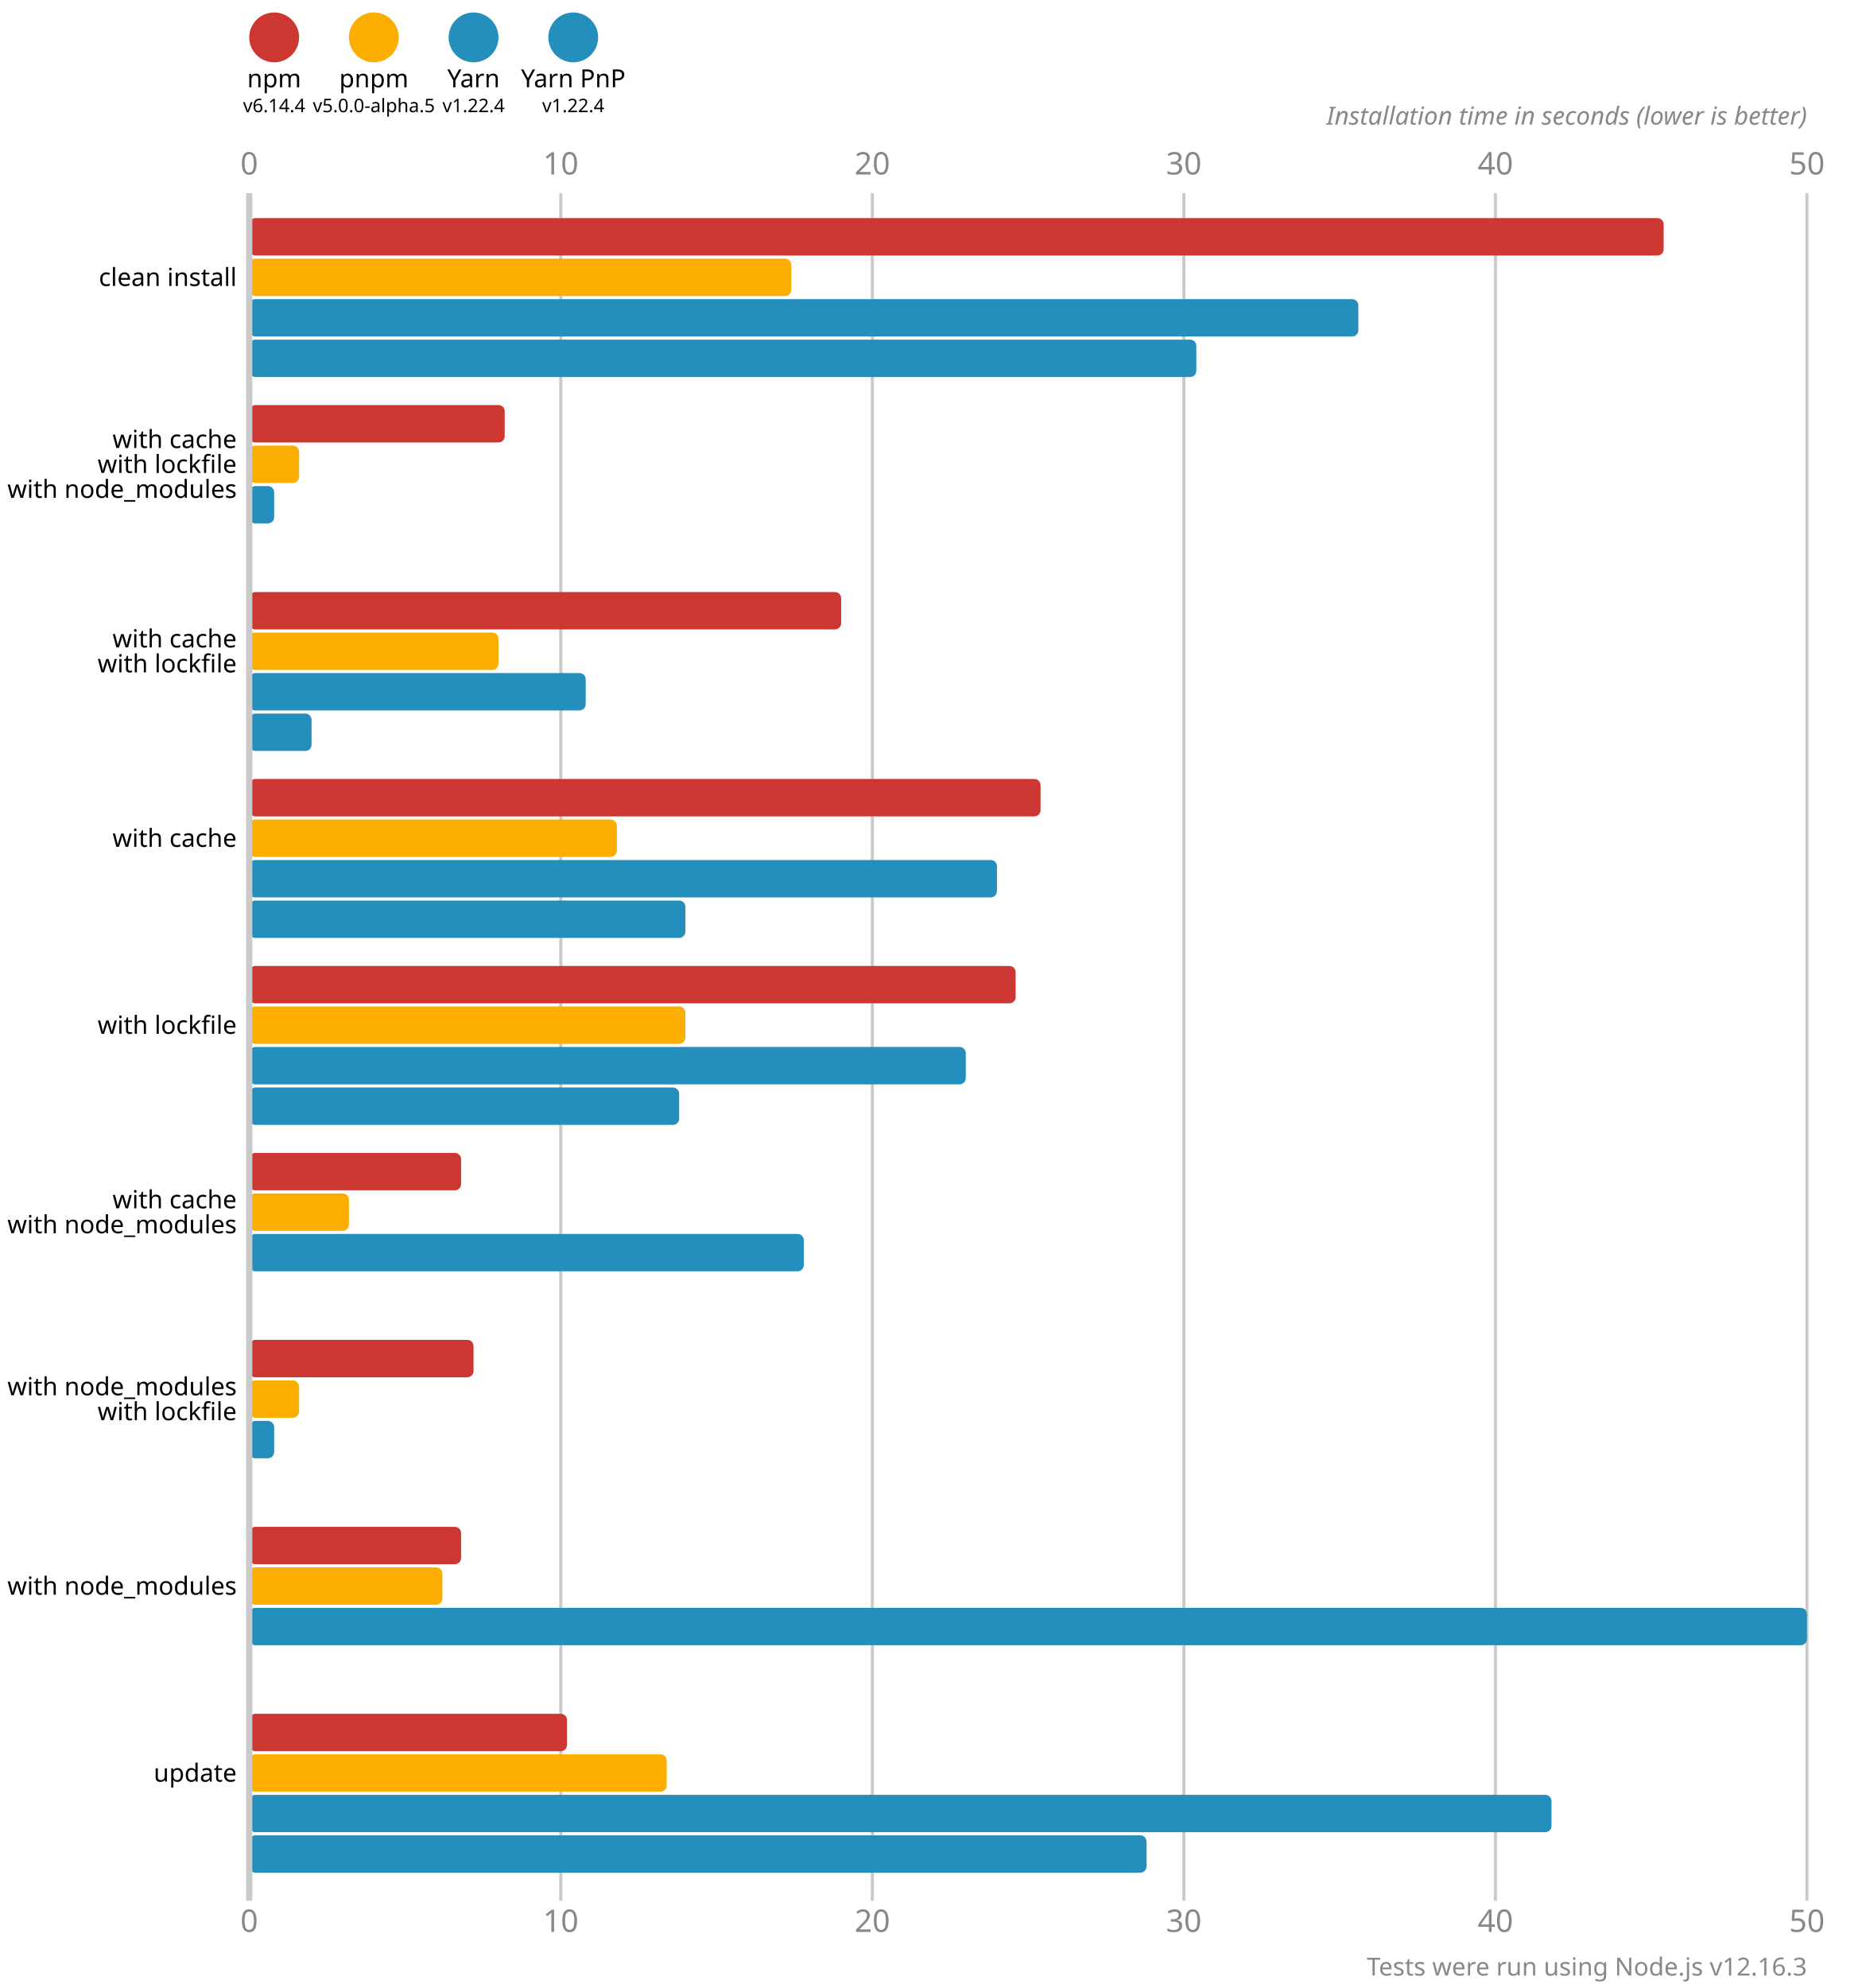
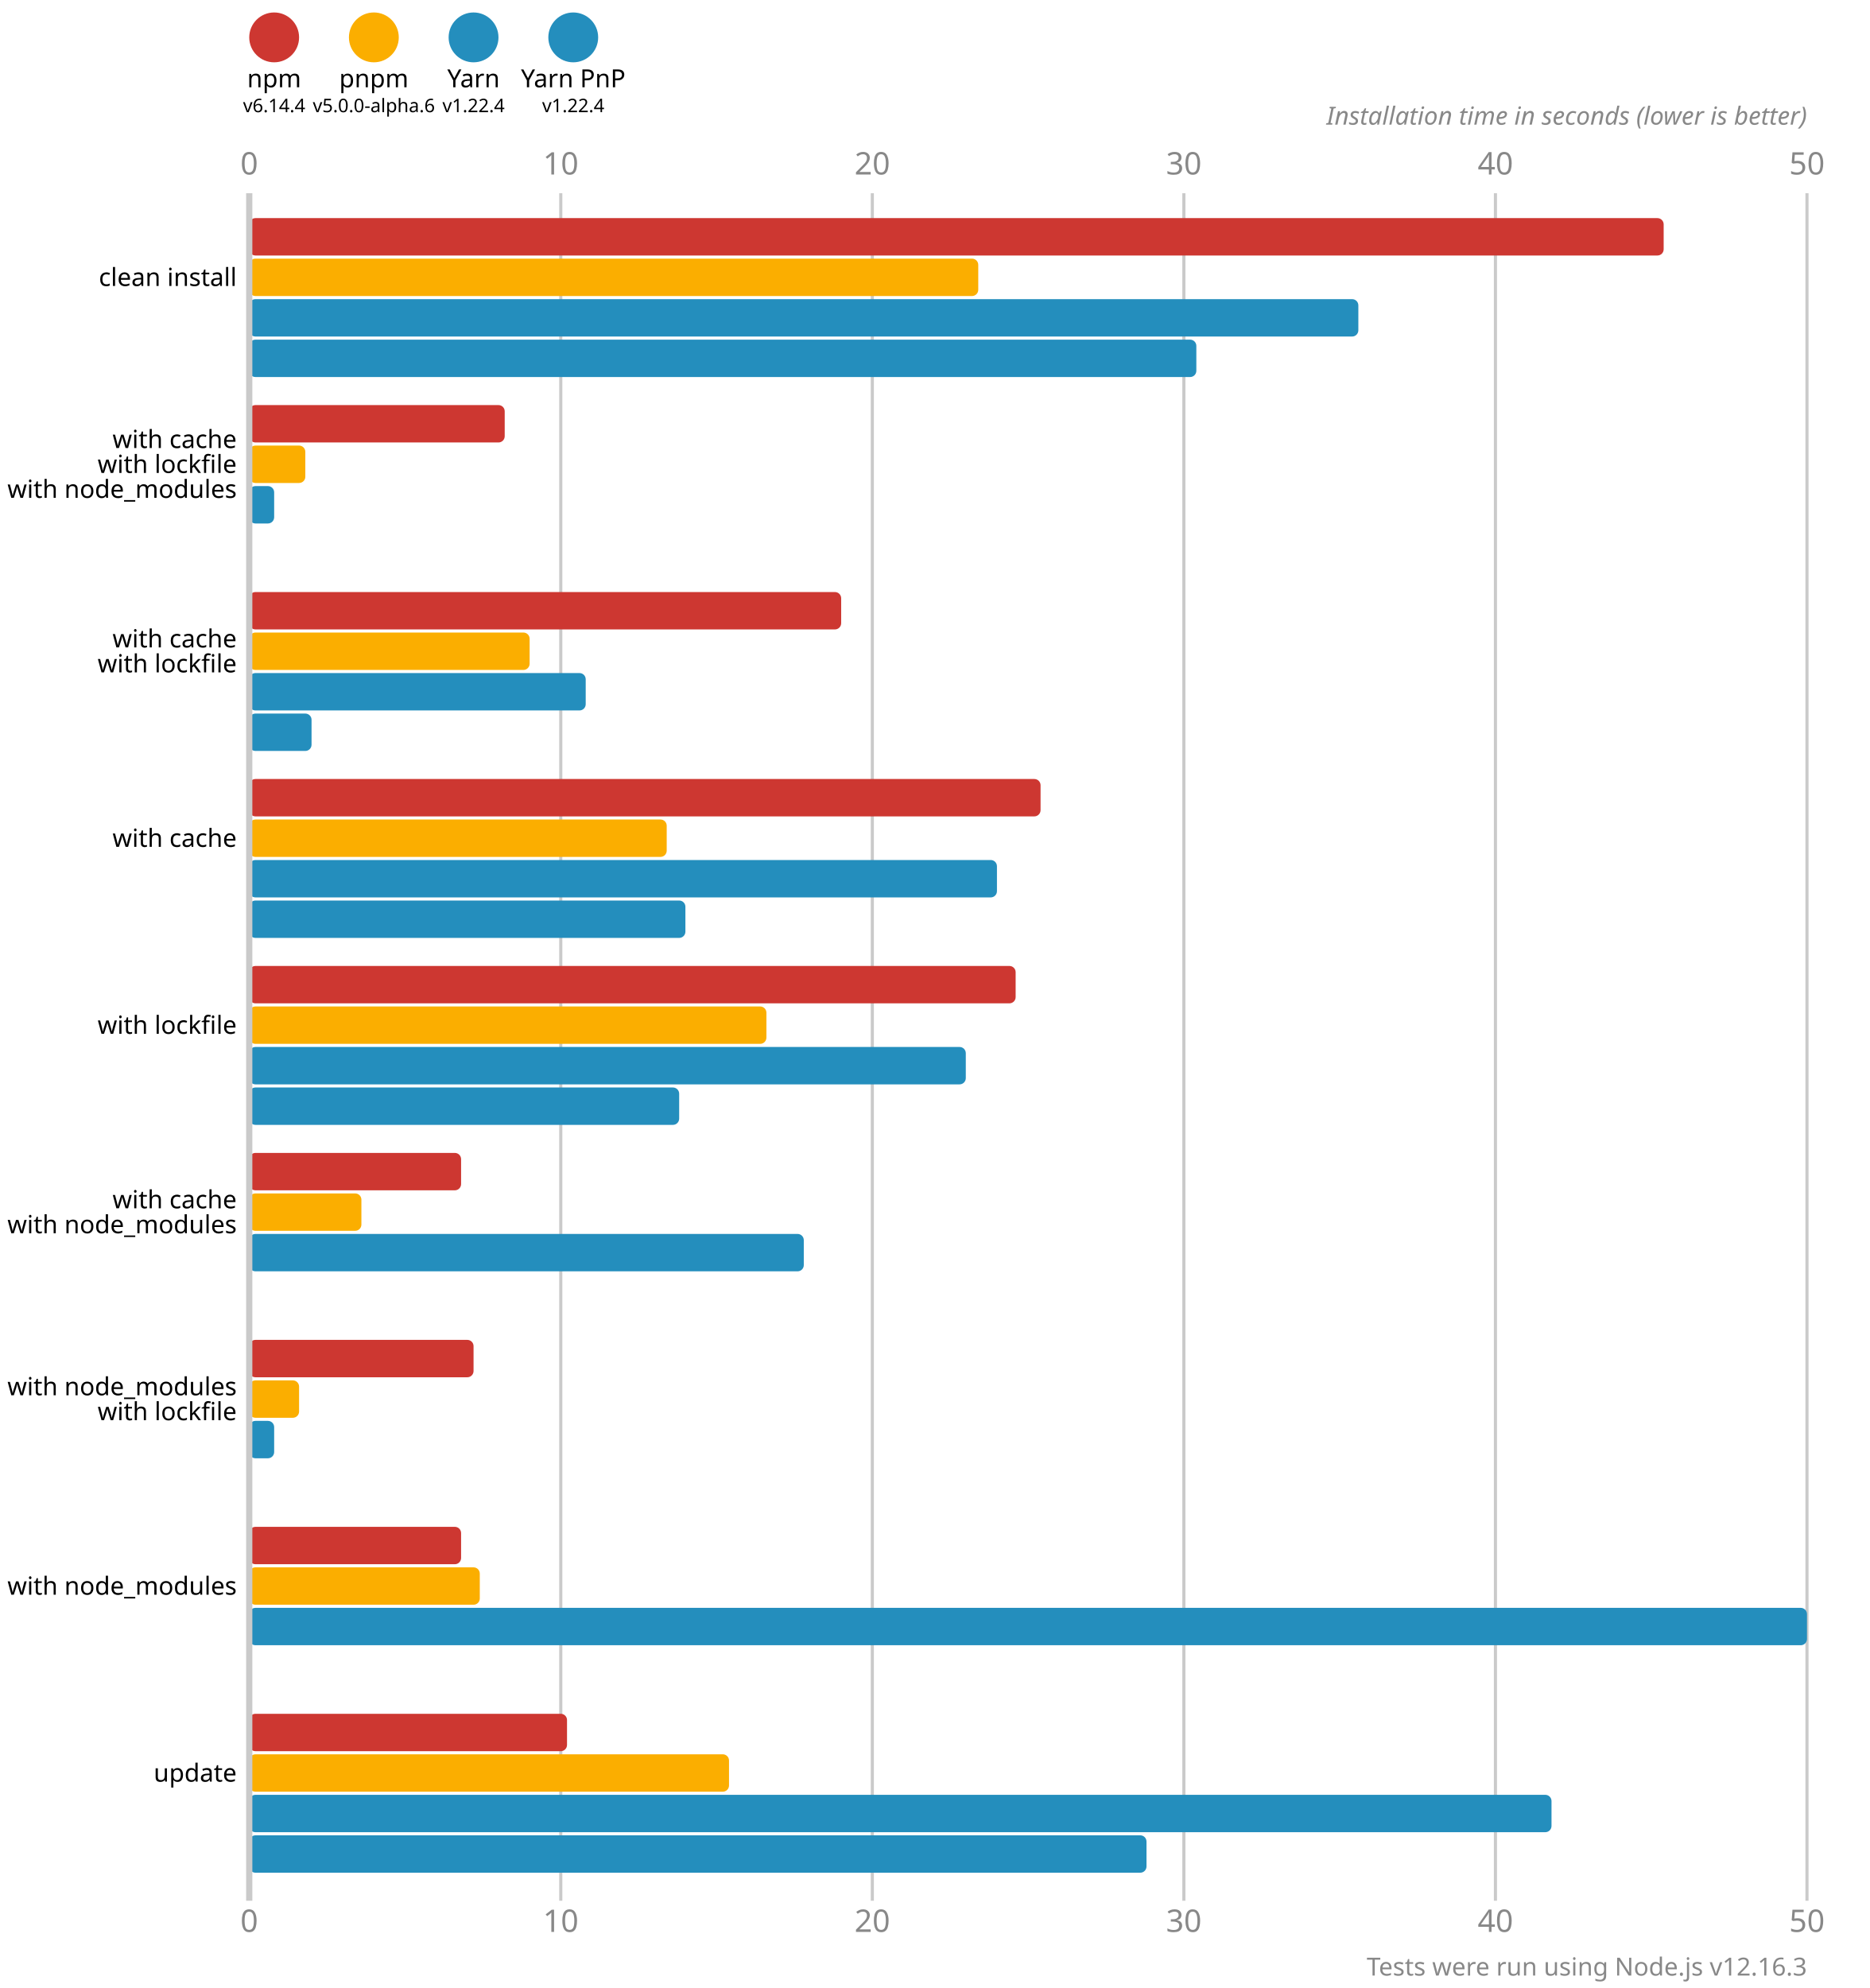
<svg xmlns="http://www.w3.org/2000/svg" version="1.1" viewBox="0 0 300 319">
  <style>
    .font { font-family: sans-serif; }
    .s3 { font-size: 3px; }
    .s4 { font-size: 4px; }
    .s5 { font-size: 5px; }
    .line { stroke: #cacaca; }
    .width { stroke-width: 0.5; }
    .text { fill: #888; }
  </style>
  <circle cx="44" cy="6" r="4" fill="#cd3731" />
  <text x="44" y="14" class="font s4" text-anchor="middle">npm</text>
  <text x="44" y="18" class="font s3" text-anchor="middle">v6.14.4</text>
  <circle cx="60" cy="6" r="4" fill="#fbae00" />
  <text x="60" y="14" class="font s4" text-anchor="middle">pnpm</text>
-   <text x="60" y="18" class="font s3" text-anchor="middle">v5.0.0-alpha.5</text>
+   <text x="60" y="18" class="font s3" text-anchor="middle">v5.0.0-alpha.6</text>
  <circle cx="76" cy="6" r="4" fill="#248ebd" />
  <text x="76" y="14" class="font s4" text-anchor="middle">Yarn</text>
  <text x="76" y="18" class="font s3" text-anchor="middle">v1.22.4</text>
  <circle cx="92" cy="6" r="4" fill="#248ebd" />
  <text x="92" y="14" class="font s4" text-anchor="middle">Yarn PnP</text>
  <text x="92" y="18" class="font s3" text-anchor="middle">v1.22.4</text>
  <text x="40" y="28" class="font s5 text" text-anchor="middle">0</text>
  <text x="40" y="310" class="font s5 text" text-anchor="middle">0</text>
  <line x1="90" y1="31" x2="90" y2="305" class="line width" />
  <text x="90" y="28" class="font s5 text" text-anchor="middle">10</text>
  <text x="90" y="310" class="font s5 text" text-anchor="middle">10</text>
  <line x1="140" y1="31" x2="140" y2="305" class="line width" />
  <text x="140" y="28" class="font s5 text" text-anchor="middle">20</text>
  <text x="140" y="310" class="font s5 text" text-anchor="middle">20</text>
  <line x1="190" y1="31" x2="190" y2="305" class="line width" />
  <text x="190" y="28" class="font s5 text" text-anchor="middle">30</text>
  <text x="190" y="310" class="font s5 text" text-anchor="middle">30</text>
  <line x1="240" y1="31" x2="240" y2="305" class="line width" />
  <text x="240" y="28" class="font s5 text" text-anchor="middle">40</text>
  <text x="240" y="310" class="font s5 text" text-anchor="middle">40</text>
  <line x1="290" y1="31" x2="290" y2="305" class="line width" />
  <text x="290" y="28" class="font s5 text" text-anchor="middle">50</text>
  <text x="290" y="310" class="font s5 text" text-anchor="middle">50</text>
  <text x="290" y="20" class="font s4 text" font-style="italic" text-anchor="end">Installation time in seconds (lower is better)</text>
  <rect x="40" y="35" width="227" height="6" fill="#cd3731" rx="1" ry="1" />
-   <rect x="40" y="41.5" width="87" height="6" fill="#fbae00" rx="1" ry="1" />
+   <rect x="40" y="41.5" width="117" height="6" fill="#fbae00" rx="1" ry="1" />
  <rect x="40" y="48" width="178" height="6" fill="#248ebd" rx="1" ry="1" />
  <rect x="40" y="54.5" width="152" height="6" fill="#248ebd" rx="1" ry="1" />
  <rect x="40" y="65" width="41" height="6" fill="#cd3731" rx="1" ry="1" />
-   <rect x="40" y="71.5" width="8" height="6" fill="#fbae00" rx="1" ry="1" />
+   <rect x="40" y="71.5" width="9" height="6" fill="#fbae00" rx="1" ry="1" />
  <rect x="40" y="78" width="4" height="6" fill="#248ebd" rx="1" ry="1" />
  <rect x="40" y="84.5" width="0" height="6" fill="#248ebd" rx="1" ry="1" />
  <rect x="40" y="95" width="95" height="6" fill="#cd3731" rx="1" ry="1" />
-   <rect x="40" y="101.5" width="40" height="6" fill="#fbae00" rx="1" ry="1" />
+   <rect x="40" y="101.5" width="45" height="6" fill="#fbae00" rx="1" ry="1" />
  <rect x="40" y="108" width="54" height="6" fill="#248ebd" rx="1" ry="1" />
  <rect x="40" y="114.5" width="10" height="6" fill="#248ebd" rx="1" ry="1" />
  <rect x="40" y="125" width="127" height="6" fill="#cd3731" rx="1" ry="1" />
-   <rect x="40" y="131.5" width="59" height="6" fill="#fbae00" rx="1" ry="1" />
+   <rect x="40" y="131.5" width="67" height="6" fill="#fbae00" rx="1" ry="1" />
  <rect x="40" y="138" width="120" height="6" fill="#248ebd" rx="1" ry="1" />
  <rect x="40" y="144.5" width="70" height="6" fill="#248ebd" rx="1" ry="1" />
  <rect x="40" y="155" width="123" height="6" fill="#cd3731" rx="1" ry="1" />
-   <rect x="40" y="161.5" width="70" height="6" fill="#fbae00" rx="1" ry="1" />
+   <rect x="40" y="161.5" width="83" height="6" fill="#fbae00" rx="1" ry="1" />
  <rect x="40" y="168" width="115" height="6" fill="#248ebd" rx="1" ry="1" />
  <rect x="40" y="174.5" width="69" height="6" fill="#248ebd" rx="1" ry="1" />
  <rect x="40" y="185" width="34" height="6" fill="#cd3731" rx="1" ry="1" />
-   <rect x="40" y="191.5" width="16" height="6" fill="#fbae00" rx="1" ry="1" />
+   <rect x="40" y="191.5" width="18" height="6" fill="#fbae00" rx="1" ry="1" />
  <rect x="40" y="198" width="89" height="6" fill="#248ebd" rx="1" ry="1" />
  <rect x="40" y="204.5" width="0" height="6" fill="#248ebd" rx="1" ry="1" />
  <rect x="40" y="215" width="36" height="6" fill="#cd3731" rx="1" ry="1" />
  <rect x="40" y="221.5" width="8" height="6" fill="#fbae00" rx="1" ry="1" />
  <rect x="40" y="228" width="4" height="6" fill="#248ebd" rx="1" ry="1" />
  <rect x="40" y="234.5" width="0" height="6" fill="#248ebd" rx="1" ry="1" />
  <rect x="40" y="245" width="34" height="6" fill="#cd3731" rx="1" ry="1" />
-   <rect x="40" y="251.5" width="31" height="6" fill="#fbae00" rx="1" ry="1" />
+   <rect x="40" y="251.5" width="37" height="6" fill="#fbae00" rx="1" ry="1" />
  <rect x="40" y="258" width="250" height="6" fill="#248ebd" rx="1" ry="1" />
  <rect x="40" y="264.5" width="0" height="6" fill="#248ebd" rx="1" ry="1" />
  <rect x="40" y="275" width="51" height="6" fill="#cd3731" rx="1" ry="1" />
-   <rect x="40" y="281.5" width="67" height="6" fill="#fbae00" rx="1" ry="1" />
+   <rect x="40" y="281.5" width="77" height="6" fill="#fbae00" rx="1" ry="1" />
  <rect x="40" y="288" width="209" height="6" fill="#248ebd" rx="1" ry="1" />
  <rect x="40" y="294.5" width="144" height="6" fill="#248ebd" rx="1" ry="1" />
  <line x1="40" y1="31" x2="40" y2="305" class="line" />
  <text x="38" y="44.5" class="font s4" dominant-baseline="middle" text-anchor="end">clean install</text>
  <text x="38" y="70.5" class="font s4" dominant-baseline="middle" text-anchor="end">with cache</text>
  <text x="38" y="74.5" class="font s4" dominant-baseline="middle" text-anchor="end">with lockfile</text>
  <text x="38" y="78.5" class="font s4" dominant-baseline="middle" text-anchor="end">with node_modules</text>
  <text x="38" y="102.5" class="font s4" dominant-baseline="middle" text-anchor="end">with cache</text>
  <text x="38" y="106.5" class="font s4" dominant-baseline="middle" text-anchor="end">with lockfile</text>
  <text x="38" y="134.5" class="font s4" dominant-baseline="middle" text-anchor="end">with cache</text>
  <text x="38" y="164.5" class="font s4" dominant-baseline="middle" text-anchor="end">with lockfile</text>
  <text x="38" y="192.5" class="font s4" dominant-baseline="middle" text-anchor="end">with cache</text>
  <text x="38" y="196.5" class="font s4" dominant-baseline="middle" text-anchor="end">with node_modules</text>
  <text x="38" y="222.5" class="font s4" dominant-baseline="middle" text-anchor="end">with node_modules</text>
  <text x="38" y="226.5" class="font s4" dominant-baseline="middle" text-anchor="end">with lockfile</text>
  <text x="38" y="254.5" class="font s4" dominant-baseline="middle" text-anchor="end">with node_modules</text>
  <text x="38" y="284.5" class="font s4" dominant-baseline="middle" text-anchor="end">update</text>
  <text x="290" y="317" class="font s4 text" text-anchor="end">Tests were run using Node.js v12.16.3</text>
</svg>
